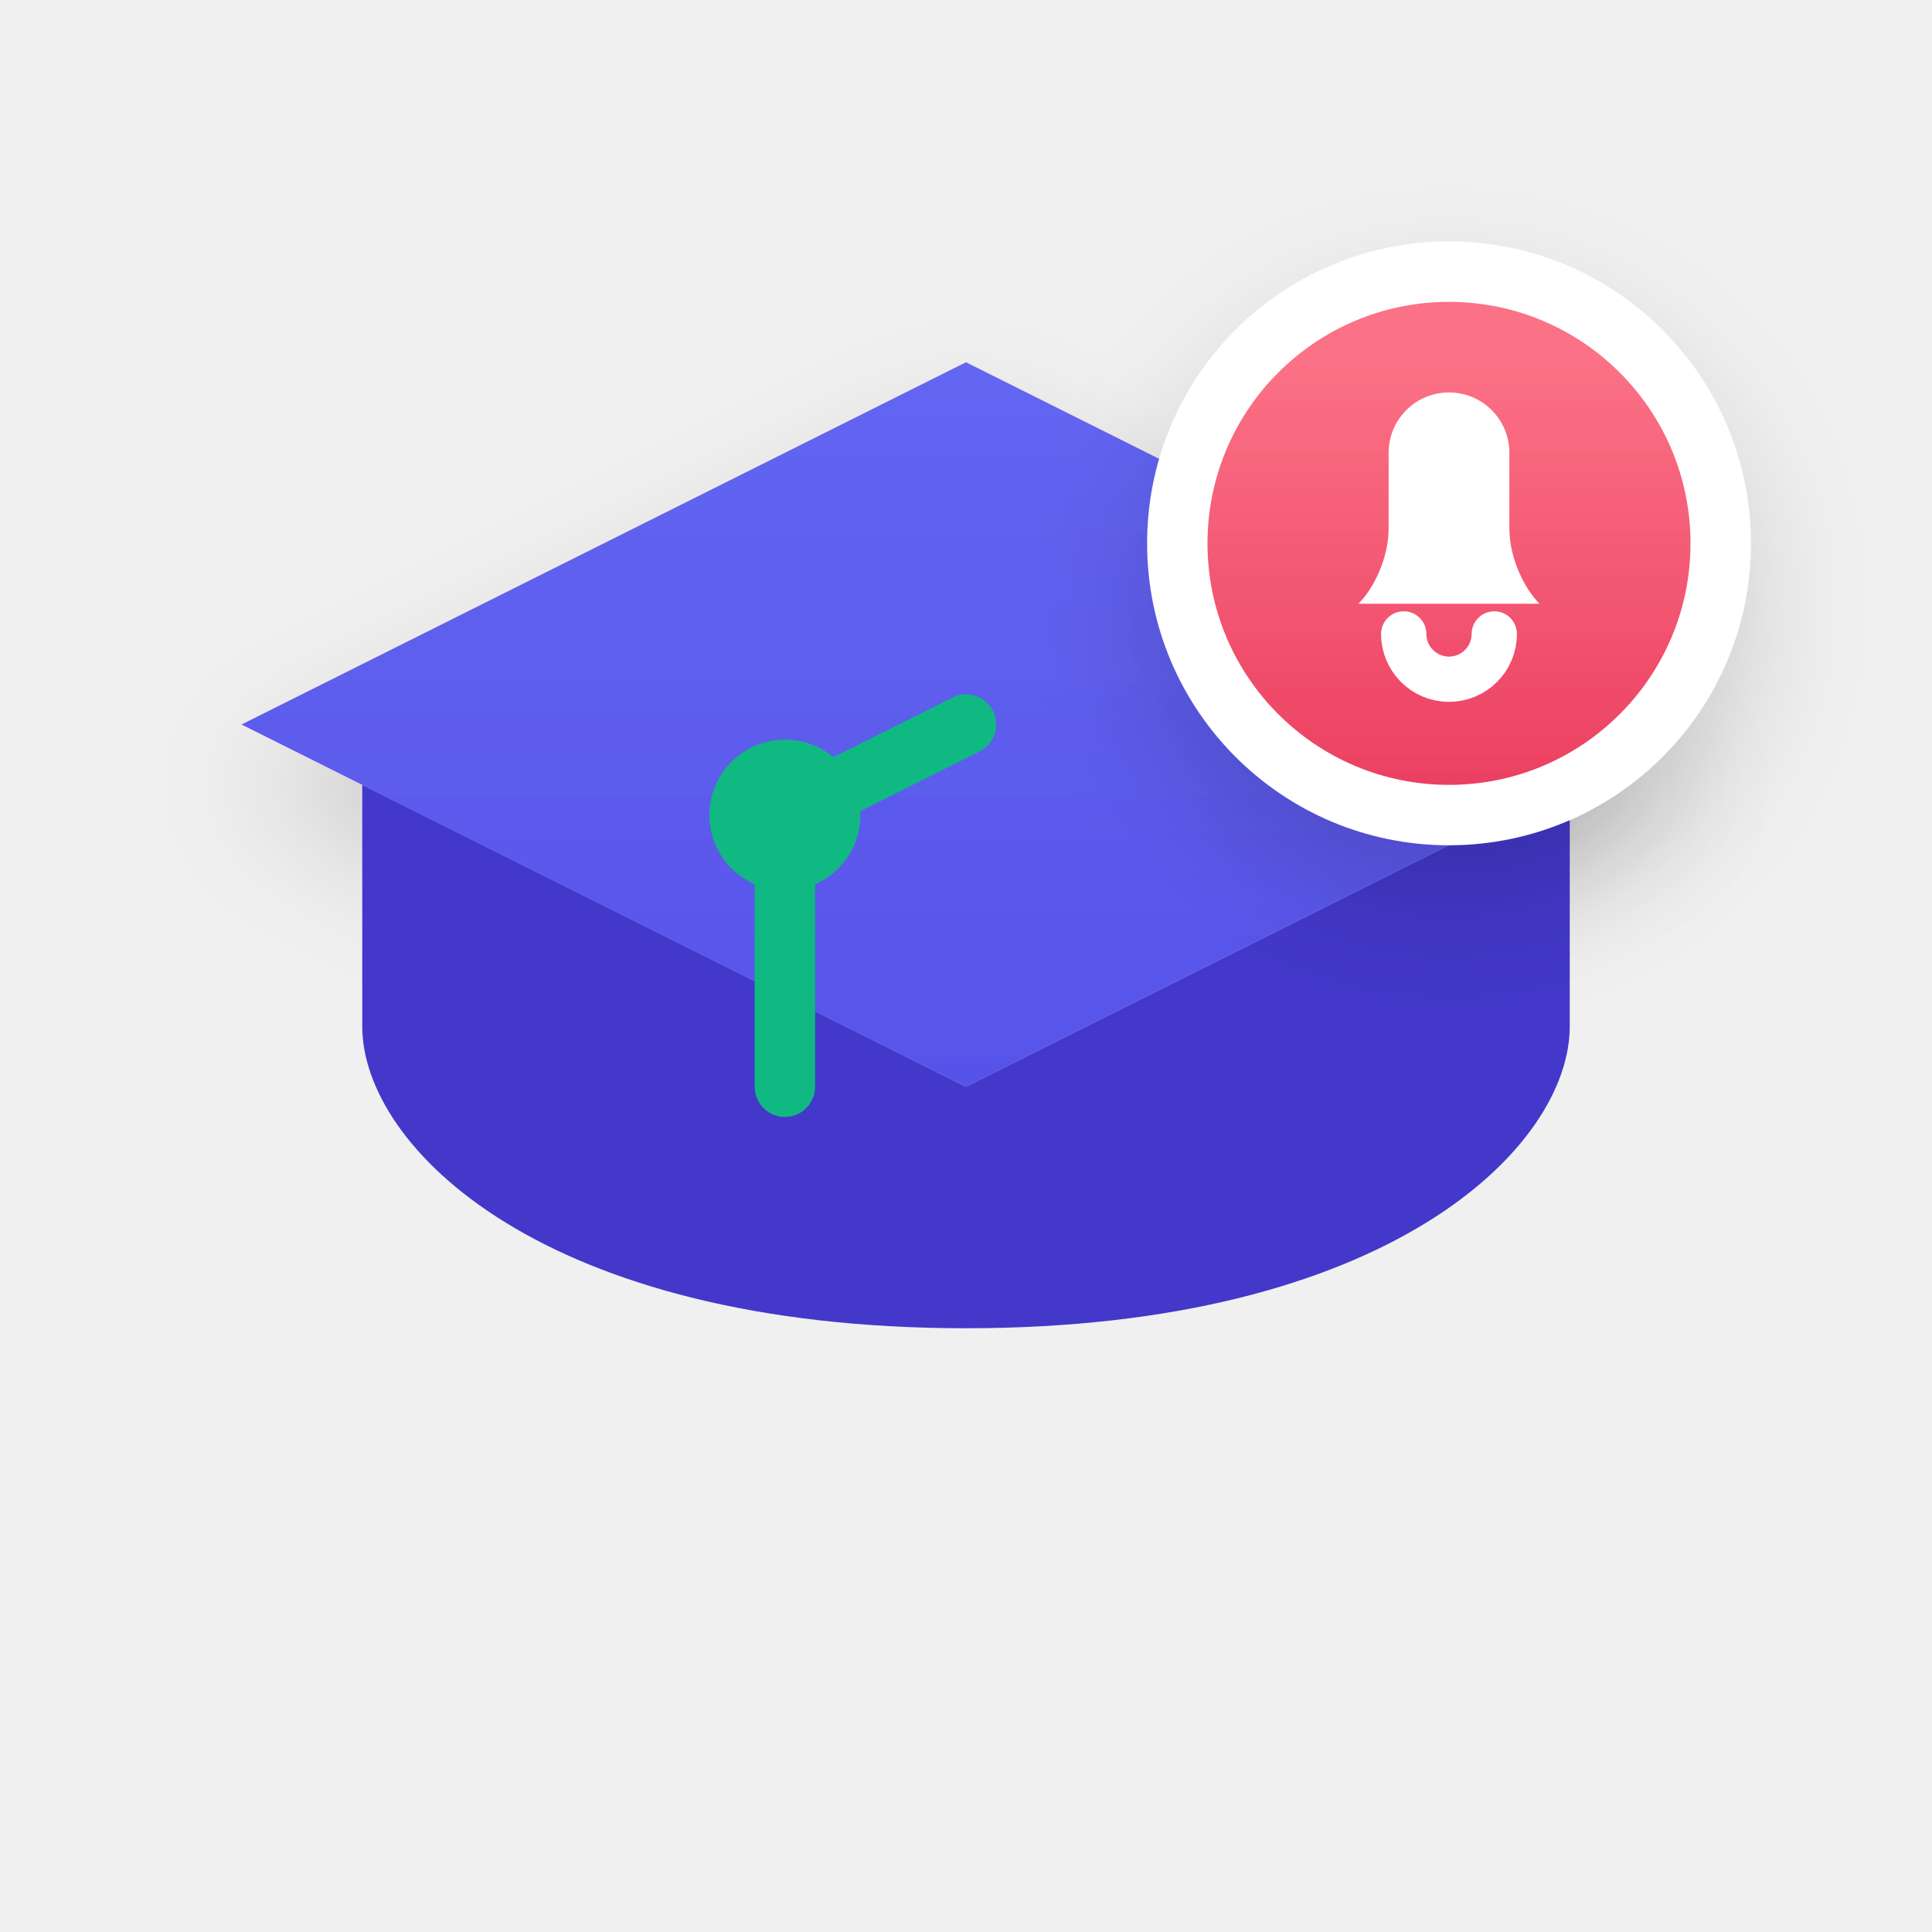
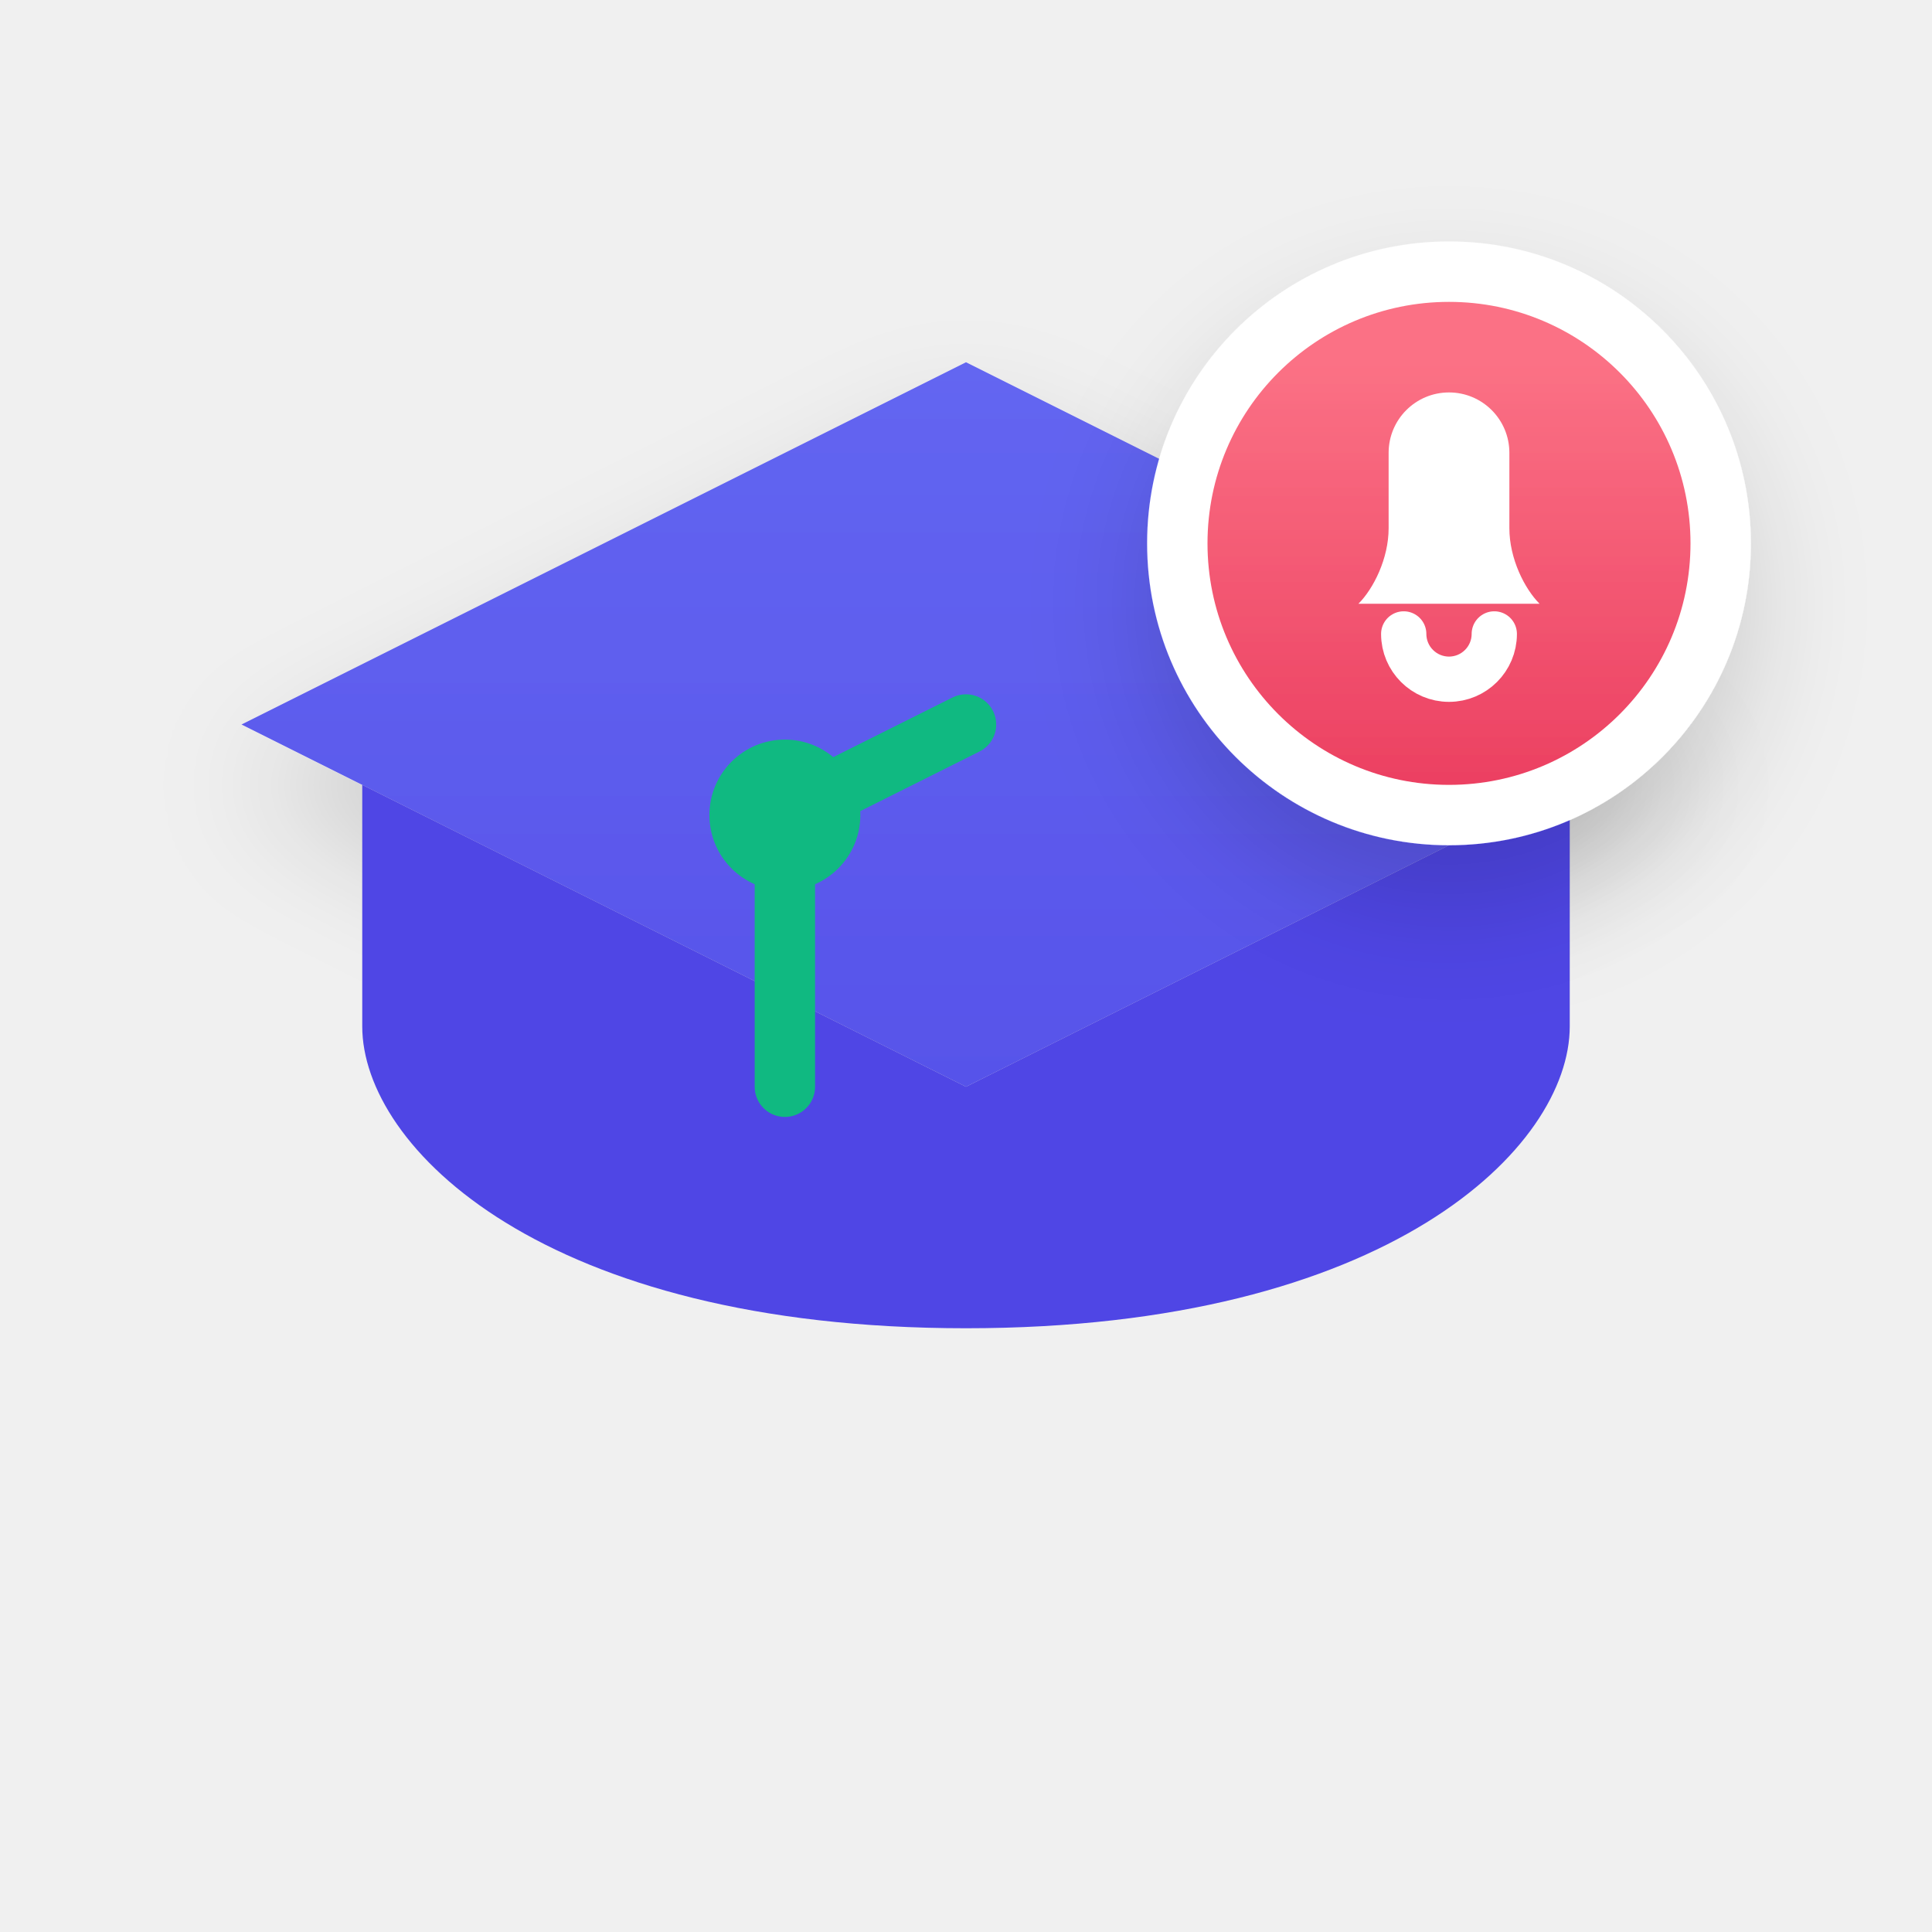
<svg xmlns="http://www.w3.org/2000/svg" width="64" height="64" viewBox="0 0 64 64" fill="none">
  <defs>
    <linearGradient id="capGradient" x1="32" y1="12" x2="32" y2="52" gradientUnits="userSpaceOnUse">
      <stop offset="0%" stop-color="#6366f1" />
      <stop offset="100%" stop-color="#4f46e5" />
    </linearGradient>
    <linearGradient id="bellGradient" x1="48" y1="12" x2="48" y2="36" gradientUnits="userSpaceOnUse">
      <stop offset="0%" stop-color="#fb7185" />
      <stop offset="100%" stop-color="#e11d48" />
    </linearGradient>
    <filter id="shadow" x="-4" y="-4" width="72" height="72" filterUnits="userSpaceOnUse">
      <feDropShadow dx="0" dy="2" stdDeviation="2" flood-color="#000" flood-opacity="0.15" />
    </filter>
  </defs>
  <path d="M32 12L8 24L32 36L56 24L32 12Z" fill="url(#capGradient)" filter="url(#shadow)" />
-   <path d="M52 26V34C52 38 46 44 32 44C18 44 12 38 12 34V26L32 36L52 26Z" fill="#4338ca" />
+   <path d="M52 26V34C52 38 46 44 32 44C18 44 12 38 12 34V26L32 36L52 26Z" fill="#4F46E5" />
  <path d="M32 24L26 27" stroke="#10b981" stroke-width="2" stroke-linecap="round" />
  <circle cx="26" cy="27" r="2.5" fill="#10b981" />
  <path d="M26 27V36" stroke="#10b981" stroke-width="2" stroke-linecap="round" />
  <g filter="url(#shadow)">
    <circle cx="48" cy="18" r="10" fill="#ffffff" />
    <circle cx="48" cy="18" r="8" fill="url(#bellGradient)" />
    <path d="M48 13C46.895 13 46 13.895 46 15V17.5C46 18.5 45.5 19.5 45 20H51C50.5 19.5 50 18.5 50 17.5V15C50 13.895 49.105 13 48 13Z" fill="white" />
    <path d="M46.5 21C46.5 21.828 47.172 22.5 48 22.5C48.828 22.5 49.5 21.828 49.5 21" stroke="white" stroke-width="1.5" stroke-linecap="round" />
  </g>
</svg>
